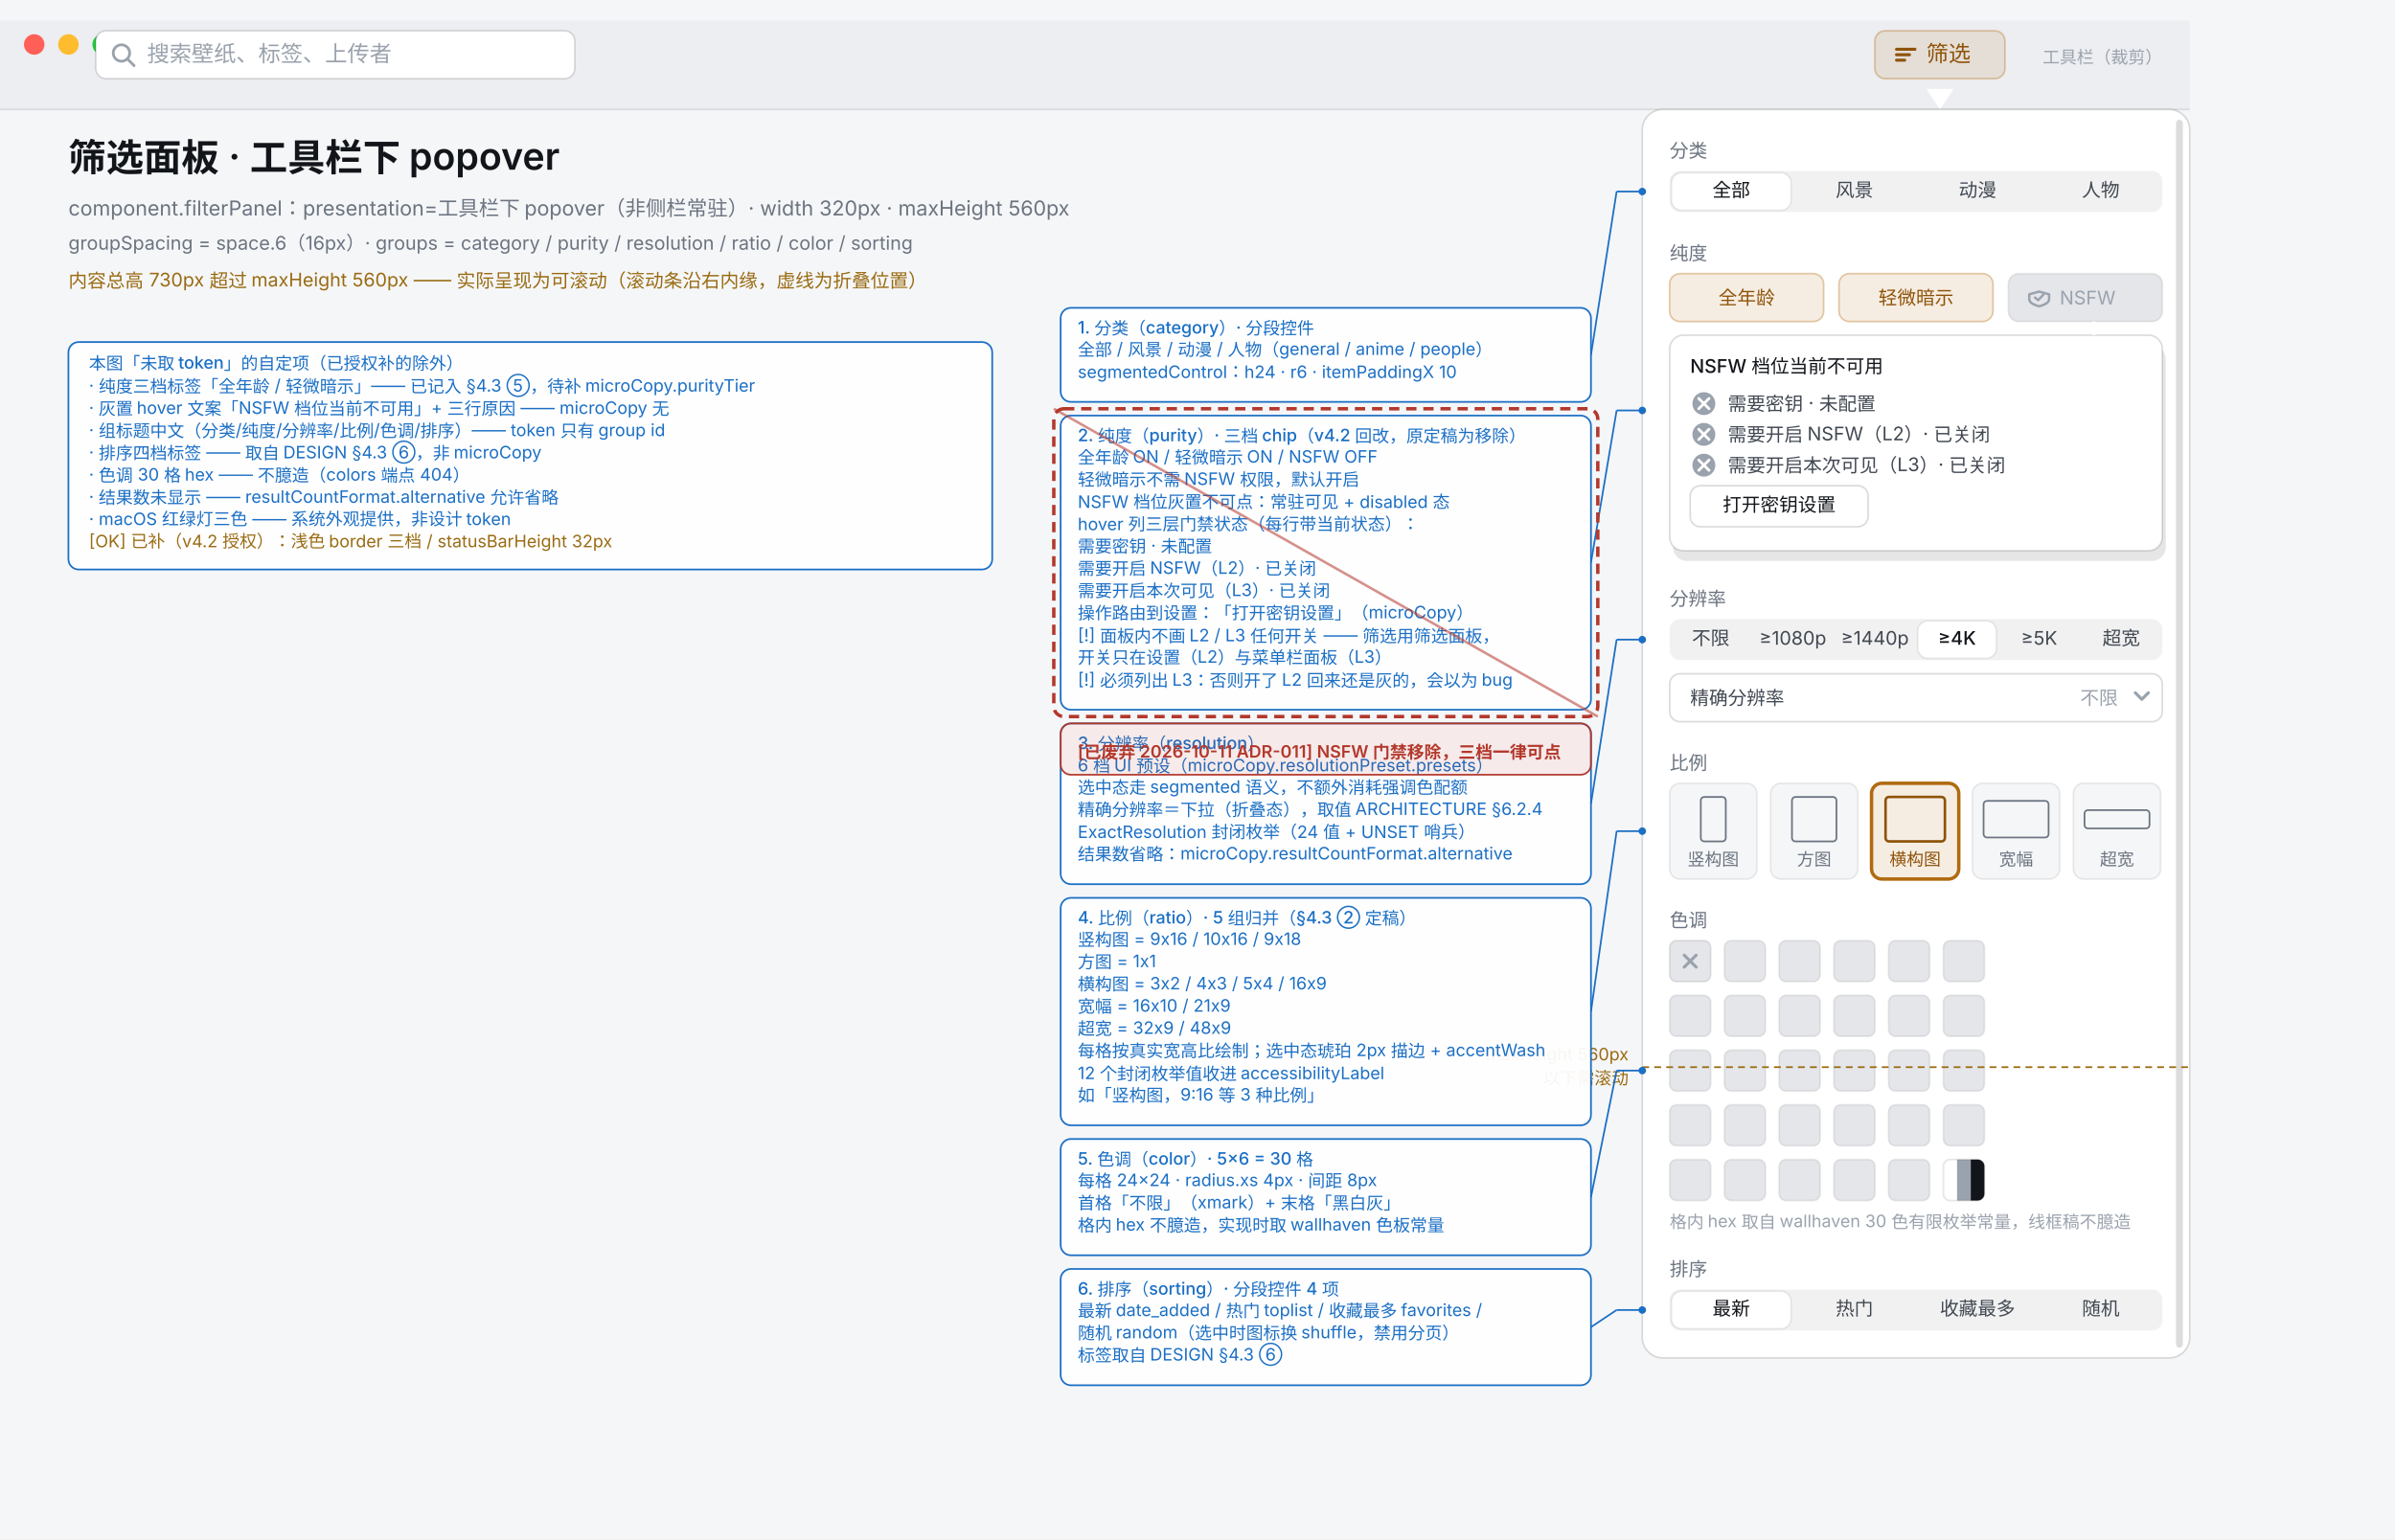
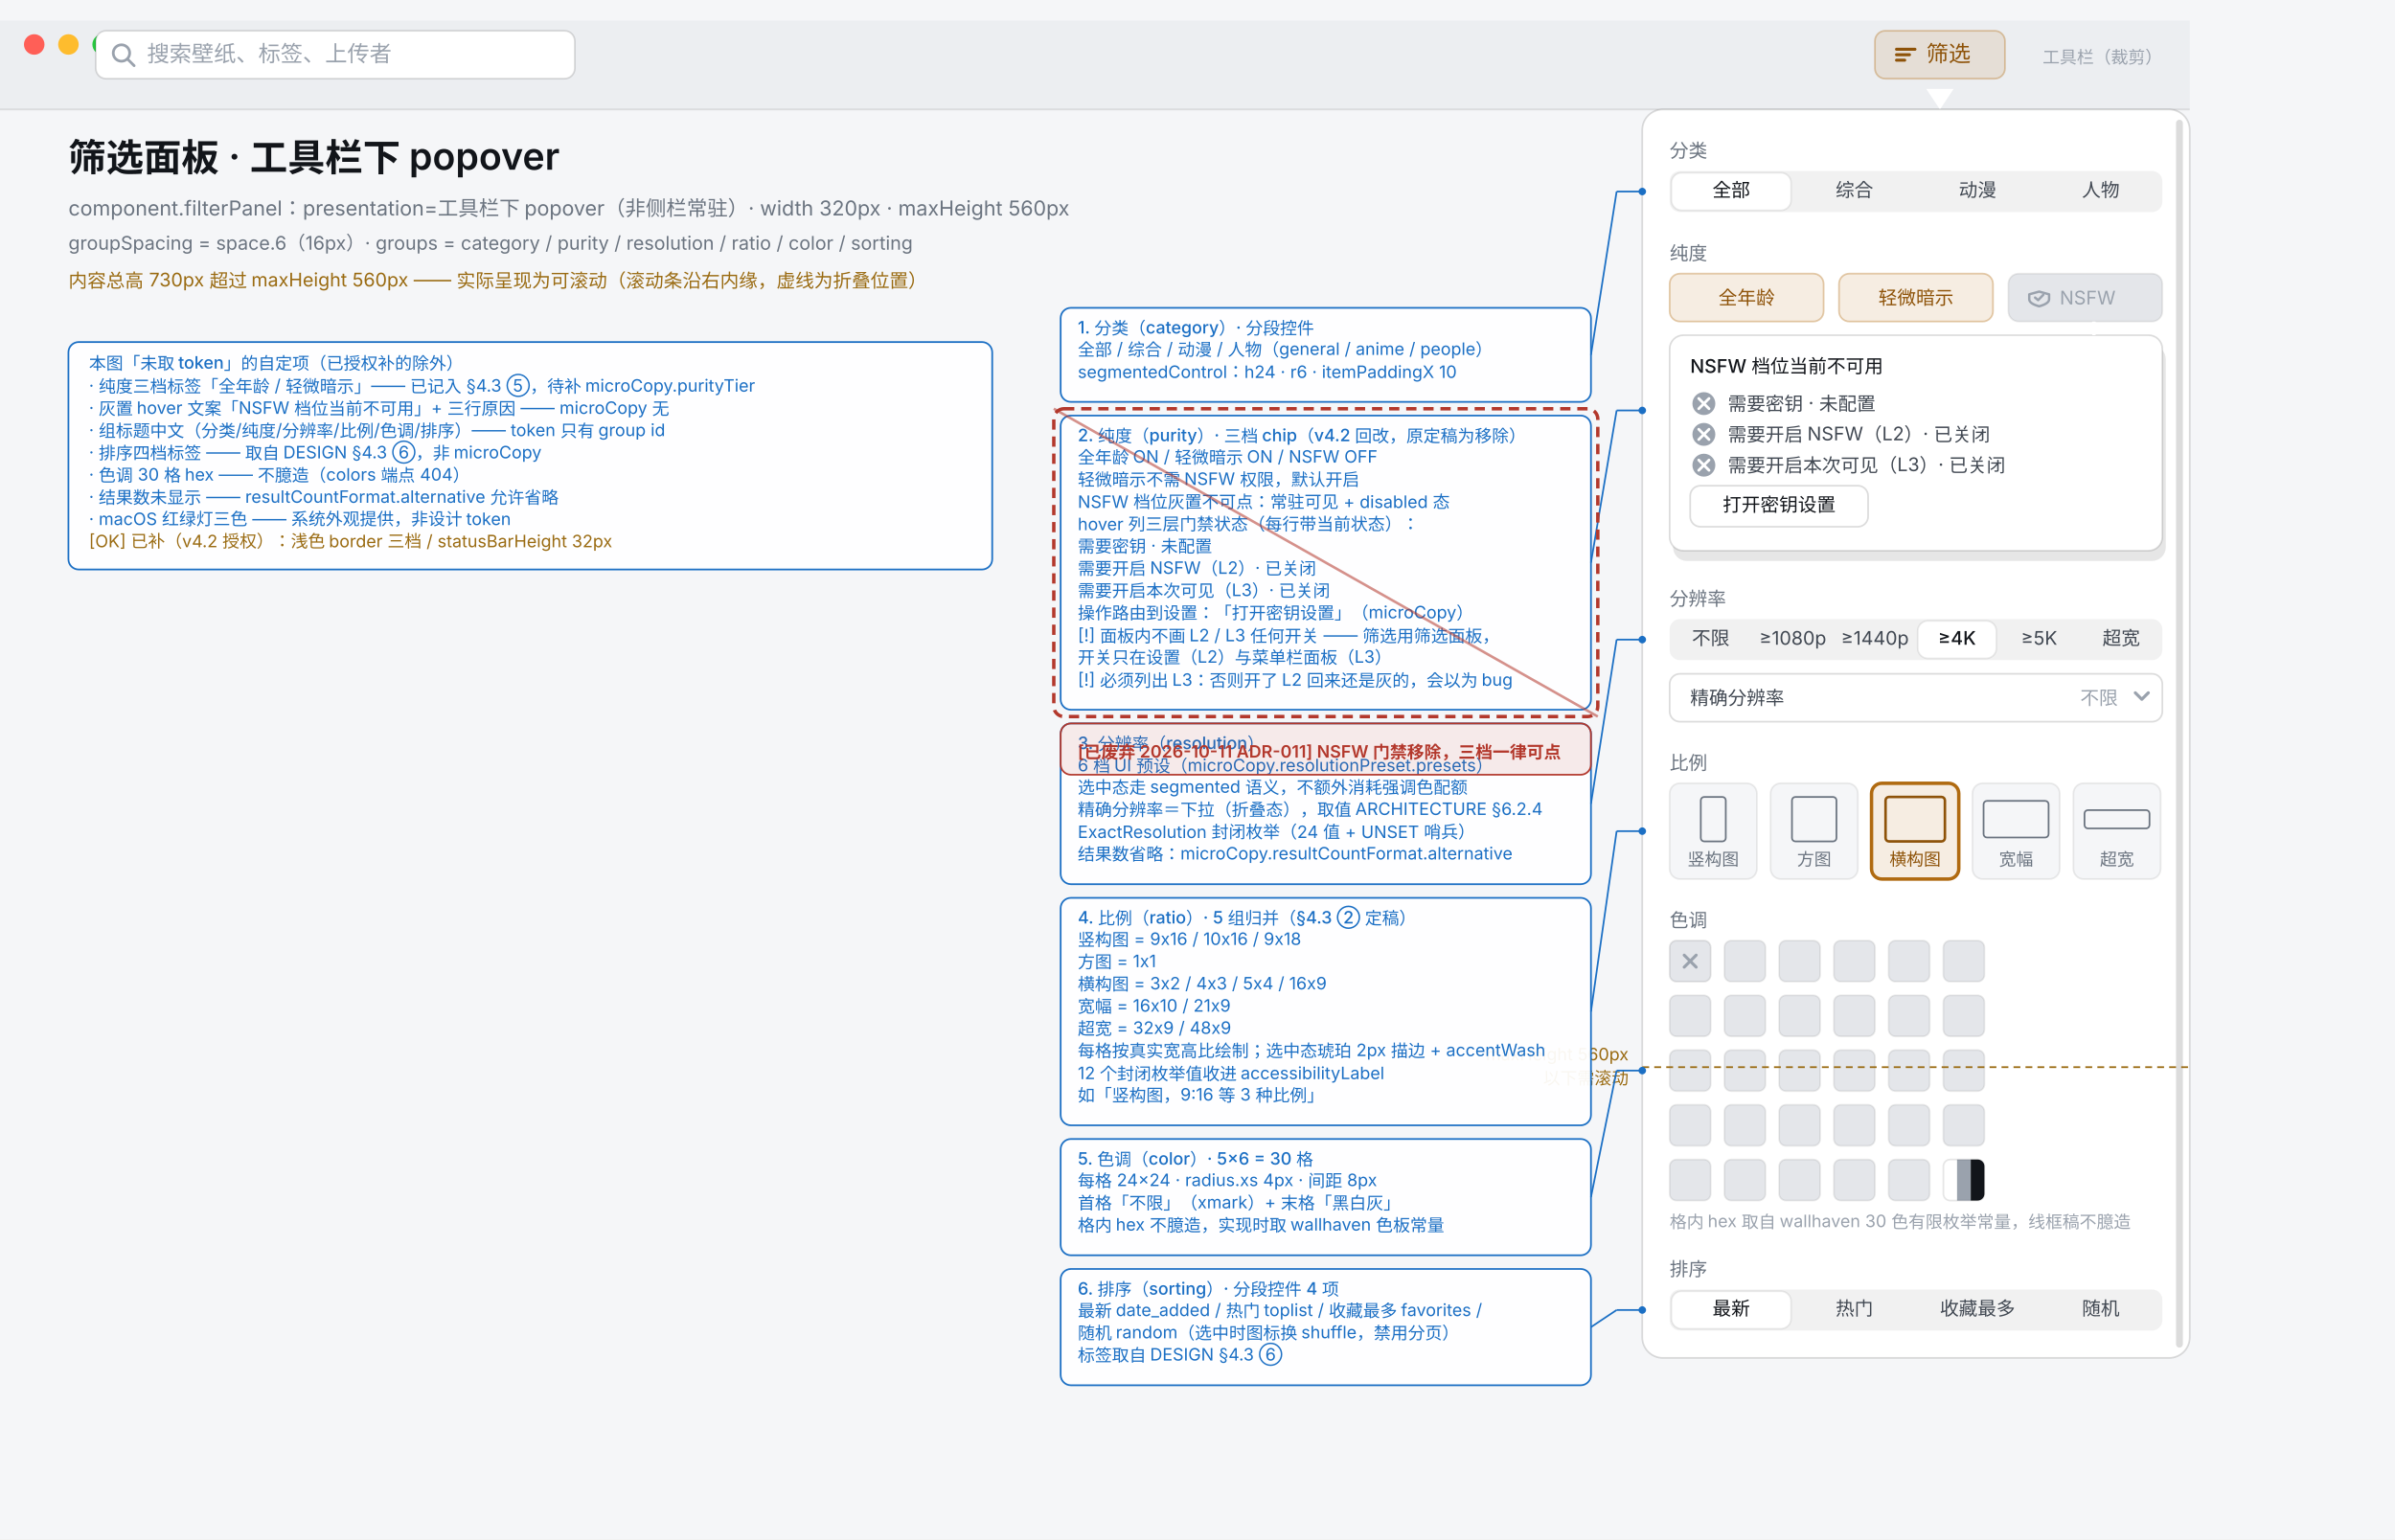
<svg xmlns="http://www.w3.org/2000/svg" width="1400" height="900" viewBox="0 0 1400 900">
  <rect width="1400" height="900" fill="#F5F6F8" />
  <rect x="0.0" y="0.0" width="1400.0" height="900.0" fill="#F5F6F8" />
  <rect x="0.0" y="12.0" width="1280.0" height="52.0" fill="#ECEEF1" />
  <line x1="0.0" y1="64.0" x2="1280.0" y2="64.0" stroke="#000000" stroke-width="1" stroke-opacity="0.1" />
  <circle cx="20" cy="26" r="6" fill="#FF5F57" />
  <circle cx="40" cy="26" r="6" fill="#FEBC2E" />
  <circle cx="60" cy="26" r="6" fill="#28C840" />
  <rect x="56.0" y="18.0" width="280.0" height="28.0" rx="6" fill="#FFFFFF" stroke="#000000" stroke-width="1" stroke-opacity="0.14" />
  <circle cx="71.0" cy="31.0" r="4.8" fill="none" stroke="#9AA2AD" stroke-width="1.6" />
  <line x1="74.6" y1="34.6" x2="78.4" y2="38.4" stroke="#9AA2AD" stroke-width="1.6" stroke-linecap="round" />
  <text x="86.0" y="36.0" font-family="-apple-system, 'SF Pro Text', 'PingFang SC', 'Helvetica Neue', sans-serif" font-size="13" font-weight="400" fill="#9AA2AD" text-anchor="start">搜索壁纸、标签、上传者</text>
  <rect x="1096.0" y="18.0" width="76.0" height="28.0" rx="6" fill="#B06A10" fill-opacity="0.12" stroke="#B06A10" stroke-width="1" stroke-opacity="0.34" />
  <line x1="1108.6" y1="28.8" x2="1119.4" y2="28.8" stroke="#8E5309" stroke-width="1.76" stroke-linecap="round" />
  <line x1="1108.6" y1="32.0" x2="1116.2" y2="32.0" stroke="#8E5309" stroke-width="1.76" stroke-linecap="round" />
  <line x1="1108.6" y1="35.2" x2="1113.4" y2="35.2" stroke="#8E5309" stroke-width="1.76" stroke-linecap="round" />
  <text x="1126.0" y="36.0" font-family="-apple-system, 'SF Pro Text', 'PingFang SC', 'Helvetica Neue', sans-serif" font-size="13" font-weight="510" fill="#8E5309" text-anchor="start">筛选</text>
  <text x="1264.0" y="37.0" font-family="-apple-system, 'SF Pro Text', 'PingFang SC', 'Helvetica Neue', sans-serif" font-size="10" font-weight="400" fill="#9AA2AD" text-anchor="end">工具栏（裁剪）</text>
  <path d="M1126,52 L1142,52 L1134,64 Z" fill="#FFFFFF" />
  <rect x="960.0" y="64.0" width="320.0" height="730.0" rx="12" fill="#FFFFFF" stroke="#000000" stroke-width="1" stroke-opacity="0.14" />
  <rect x="1272.0" y="70.0" width="4.0" height="718.0" rx="2" fill="#000000" fill-opacity="0.14" />
  <text x="976.0" y="92.0" font-family="-apple-system, 'SF Pro Text', 'PingFang SC', 'Helvetica Neue', sans-serif" font-size="11" font-weight="510" fill="#6B7480" text-anchor="start">分类</text>
  <rect x="976.0" y="100.0" width="288.0" height="24.0" rx="6" fill="#12151A" fill-opacity="0.06" />
  <rect x="977.0" y="101.0" width="70.0" height="22.0" rx="6" fill="#FFFFFF" stroke="#000000" stroke-width="1" stroke-opacity="0.08" />
  <text x="1012.0" y="115.0" font-family="-apple-system, 'SF Pro Text', 'PingFang SC', 'Helvetica Neue', sans-serif" font-size="11" font-weight="510" fill="#12151A" text-anchor="middle">全部</text>
-   <text x="1084.0" y="115.0" font-family="-apple-system, 'SF Pro Text', 'PingFang SC', 'Helvetica Neue', sans-serif" font-size="11" font-weight="400" fill="#414852" text-anchor="middle">风景</text>
+   <text x="1084.0" y="115.0" font-family="-apple-system, 'SF Pro Text', 'PingFang SC', 'Helvetica Neue', sans-serif" font-size="11" font-weight="400" fill="#414852" text-anchor="middle">综合</text>
  <text x="1156.0" y="115.0" font-family="-apple-system, 'SF Pro Text', 'PingFang SC', 'Helvetica Neue', sans-serif" font-size="11" font-weight="400" fill="#414852" text-anchor="middle">动漫</text>
  <text x="1228.0" y="115.0" font-family="-apple-system, 'SF Pro Text', 'PingFang SC', 'Helvetica Neue', sans-serif" font-size="11" font-weight="400" fill="#414852" text-anchor="middle">人物</text>
  <text x="976.0" y="152.0" font-family="-apple-system, 'SF Pro Text', 'PingFang SC', 'Helvetica Neue', sans-serif" font-size="11" font-weight="510" fill="#6B7480" text-anchor="start">纯度</text>
  <rect x="976.0" y="160.0" width="90.0" height="28.0" rx="6" fill="#B06A10" fill-opacity="0.12" stroke="#B06A10" stroke-width="1" stroke-opacity="0.34" />
  <text x="1021.0" y="178.0" font-family="-apple-system, 'SF Pro Text', 'PingFang SC', 'Helvetica Neue', sans-serif" font-size="11" font-weight="510" fill="#8E5309" text-anchor="middle">全年龄</text>
  <rect x="1075.0" y="160.0" width="90.0" height="28.0" rx="6" fill="#B06A10" fill-opacity="0.12" stroke="#B06A10" stroke-width="1" stroke-opacity="0.34" />
  <text x="1120.0" y="178.0" font-family="-apple-system, 'SF Pro Text', 'PingFang SC', 'Helvetica Neue', sans-serif" font-size="11" font-weight="510" fill="#8E5309" text-anchor="middle">轻微暗示</text>
  <rect x="1174.0" y="160.0" width="90.0" height="28.0" rx="6" fill="#E4E6EA" stroke="#000000" stroke-width="1" stroke-opacity="0.08" />
  <path d="M1192.0,170.5 L1197.8,172.1 L1197.8,175.0 Q1197.8,177.5 1192.0,179.1 Q1186.2,177.5 1186.2,175.0 L1186.2,172.1 Z" fill="none" stroke="#9AA2AD" stroke-width="1.4" stroke-linejoin="round" />
  <path d="M1189.6,174.0 L1191.4,175.5 L1194.4,172.4" fill="none" stroke="#9AA2AD" stroke-width="1.4" stroke-linecap="round" stroke-linejoin="round" />
  <text x="1204.0" y="178.0" font-family="-apple-system, 'SF Pro Text', 'PingFang SC', 'Helvetica Neue', sans-serif" font-size="11" font-weight="400" fill="#9AA2AD" text-anchor="start">NSFW</text>
  <rect x="978.0" y="202.0" width="288.0" height="126.0" rx="8" fill="#000000" fill-opacity="0.1" />
  <rect x="976.0" y="196.0" width="288.0" height="126.0" rx="8" fill="#FFFFFF" stroke="#000000" stroke-width="1" stroke-opacity="0.14" />
  <text x="988.0" y="218.0" font-family="-apple-system, 'SF Pro Text', 'PingFang SC', 'Helvetica Neue', sans-serif" font-size="11" font-weight="510" fill="#12151A" text-anchor="start">NSFW 档位当前不可用</text>
  <circle cx="996.0" cy="236.0" r="6.7" fill="#9AA2AD" />
  <line x1="993.0" y1="233.0" x2="999.0" y2="239.0" stroke="#FFFFFF" stroke-width="1.6" stroke-linecap="round" />
  <line x1="999.0" y1="233.0" x2="993.0" y2="239.0" stroke="#FFFFFF" stroke-width="1.6" stroke-linecap="round" />
  <text x="1010.0" y="240.0" font-family="-apple-system, 'SF Pro Text', 'PingFang SC', 'Helvetica Neue', sans-serif" font-size="11" font-weight="400" fill="#414852" text-anchor="start">需要密钥 · 未配置</text>
  <circle cx="996.0" cy="254.0" r="6.7" fill="#9AA2AD" />
  <line x1="993.0" y1="251.0" x2="999.0" y2="257.0" stroke="#FFFFFF" stroke-width="1.6" stroke-linecap="round" />
  <line x1="999.0" y1="251.0" x2="993.0" y2="257.0" stroke="#FFFFFF" stroke-width="1.6" stroke-linecap="round" />
  <text x="1010.0" y="258.0" font-family="-apple-system, 'SF Pro Text', 'PingFang SC', 'Helvetica Neue', sans-serif" font-size="11" font-weight="400" fill="#414852" text-anchor="start">需要开启 NSFW（L2）· 已关闭</text>
  <circle cx="996.0" cy="272.0" r="6.7" fill="#9AA2AD" />
  <line x1="993.0" y1="269.0" x2="999.0" y2="275.0" stroke="#FFFFFF" stroke-width="1.6" stroke-linecap="round" />
  <line x1="999.0" y1="269.0" x2="993.0" y2="275.0" stroke="#FFFFFF" stroke-width="1.6" stroke-linecap="round" />
  <text x="1010.0" y="276.0" font-family="-apple-system, 'SF Pro Text', 'PingFang SC', 'Helvetica Neue', sans-serif" font-size="11" font-weight="400" fill="#414852" text-anchor="start">需要开启本次可见（L3）· 已关闭</text>
  <rect x="988.0" y="284.0" width="104.0" height="24.0" rx="6" fill="#FFFFFF" stroke="#000000" stroke-width="1" stroke-opacity="0.14" />
  <text x="1040.0" y="299.0" font-family="-apple-system, 'SF Pro Text', 'PingFang SC', 'Helvetica Neue', sans-serif" font-size="11" font-weight="510" fill="#12151A" text-anchor="middle">打开密钥设置</text>
  <line x1="1224.0" y1="188.0" x2="1224.0" y2="196.0" stroke="#FFFFFF" stroke-width="2" />
  <text x="976.0" y="354.0" font-family="-apple-system, 'SF Pro Text', 'PingFang SC', 'Helvetica Neue', sans-serif" font-size="11" font-weight="510" fill="#6B7480" text-anchor="start">分辨率</text>
  <rect x="976.0" y="362.0" width="288.0" height="24.0" rx="6" fill="#12151A" fill-opacity="0.06" />
  <text x="1000.0" y="377.0" font-family="-apple-system, 'SF Pro Text', 'PingFang SC', 'Helvetica Neue', sans-serif" font-size="11" font-weight="400" fill="#414852" text-anchor="middle">不限</text>
  <text x="1048.0" y="377.0" font-family="-apple-system, 'SF Pro Text', 'PingFang SC', 'Helvetica Neue', sans-serif" font-size="11" font-weight="400" fill="#414852" text-anchor="middle">≥1080p</text>
  <text x="1096.0" y="377.0" font-family="-apple-system, 'SF Pro Text', 'PingFang SC', 'Helvetica Neue', sans-serif" font-size="11" font-weight="400" fill="#414852" text-anchor="middle">≥1440p</text>
  <rect x="1121.0" y="363.0" width="46.0" height="22.0" rx="6" fill="#FFFFFF" stroke="#000000" stroke-width="1" stroke-opacity="0.08" />
  <text x="1144.0" y="377.0" font-family="-apple-system, 'SF Pro Text', 'PingFang SC', 'Helvetica Neue', sans-serif" font-size="11" font-weight="510" fill="#12151A" text-anchor="middle">≥4K</text>
  <text x="1192.0" y="377.0" font-family="-apple-system, 'SF Pro Text', 'PingFang SC', 'Helvetica Neue', sans-serif" font-size="11" font-weight="400" fill="#414852" text-anchor="middle">≥5K</text>
  <text x="1240.0" y="377.0" font-family="-apple-system, 'SF Pro Text', 'PingFang SC', 'Helvetica Neue', sans-serif" font-size="11" font-weight="400" fill="#414852" text-anchor="middle">超宽</text>
  <rect x="976.0" y="394.0" width="288.0" height="28.0" rx="6" fill="#FFFFFF" stroke="#000000" stroke-width="1" stroke-opacity="0.14" />
  <text x="988.0" y="412.0" font-family="-apple-system, 'SF Pro Text', 'PingFang SC', 'Helvetica Neue', sans-serif" font-size="11" font-weight="400" fill="#414852" text-anchor="start">精确分辨率</text>
  <text x="1238.0" y="412.0" font-family="-apple-system, 'SF Pro Text', 'PingFang SC', 'Helvetica Neue', sans-serif" font-size="11" font-weight="400" fill="#9AA2AD" text-anchor="end">不限</text>
  <path d="M1248.2,405.1 L1252.0,408.9 L1255.8,405.1" fill="none" stroke="#9AA2AD" stroke-width="1.8" stroke-linecap="round" stroke-linejoin="round" />
  <text x="976.0" y="450.0" font-family="-apple-system, 'SF Pro Text', 'PingFang SC', 'Helvetica Neue', sans-serif" font-size="11" font-weight="510" fill="#6B7480" text-anchor="start">比例</text>
  <rect x="976.0" y="458.0" width="51.0" height="56.0" rx="6" fill="#F5F6F8" fill-opacity="1.0" stroke="#000000" stroke-width="1" stroke-opacity="0.08" />
  <rect x="994.2" y="466.0" width="14.6" height="26.0" rx="2" fill="none" stroke="#6B7480" stroke-width="1" />
  <text x="1001.5" y="506.0" font-family="-apple-system, 'SF Pro Text', 'PingFang SC', 'Helvetica Neue', sans-serif" font-size="10" font-weight="400" fill="#6B7480" text-anchor="middle">竖构图</text>
  <rect x="1035.0" y="458.0" width="51.0" height="56.0" rx="6" fill="#F5F6F8" fill-opacity="1.0" stroke="#000000" stroke-width="1" stroke-opacity="0.08" />
  <rect x="1047.5" y="466.0" width="26.0" height="26.0" rx="2" fill="none" stroke="#6B7480" stroke-width="1" />
  <text x="1060.5" y="506.0" font-family="-apple-system, 'SF Pro Text', 'PingFang SC', 'Helvetica Neue', sans-serif" font-size="10" font-weight="400" fill="#6B7480" text-anchor="middle">方图</text>
  <rect x="1094.0" y="458.0" width="51.0" height="56.0" rx="6" fill="#B06A10" fill-opacity="0.12" stroke="#B06A10" stroke-width="2" stroke-opacity="1.0" />
  <rect x="1102.2" y="466.0" width="34.7" height="26.0" rx="2" fill="none" stroke="#8E5309" stroke-width="1.5" />
  <text x="1119.5" y="506.0" font-family="-apple-system, 'SF Pro Text', 'PingFang SC', 'Helvetica Neue', sans-serif" font-size="10" font-weight="510" fill="#8E5309" text-anchor="middle">横构图</text>
  <rect x="1153.0" y="458.0" width="51.0" height="56.0" rx="6" fill="#F5F6F8" fill-opacity="1.0" stroke="#000000" stroke-width="1" stroke-opacity="0.08" />
  <rect x="1159.5" y="468.3" width="38.0" height="21.4" rx="2" fill="none" stroke="#6B7480" stroke-width="1" />
  <text x="1178.5" y="506.0" font-family="-apple-system, 'SF Pro Text', 'PingFang SC', 'Helvetica Neue', sans-serif" font-size="10" font-weight="400" fill="#6B7480" text-anchor="middle">宽幅</text>
  <rect x="1212.0" y="458.0" width="51.0" height="56.0" rx="6" fill="#F5F6F8" fill-opacity="1.0" stroke="#000000" stroke-width="1" stroke-opacity="0.08" />
  <rect x="1218.5" y="473.7" width="38.0" height="10.7" rx="2" fill="none" stroke="#6B7480" stroke-width="1" />
  <text x="1237.5" y="506.0" font-family="-apple-system, 'SF Pro Text', 'PingFang SC', 'Helvetica Neue', sans-serif" font-size="10" font-weight="400" fill="#6B7480" text-anchor="middle">超宽</text>
  <text x="976.0" y="542.0" font-family="-apple-system, 'SF Pro Text', 'PingFang SC', 'Helvetica Neue', sans-serif" font-size="11" font-weight="510" fill="#6B7480" text-anchor="start">色调</text>
  <rect x="976.0" y="550.0" width="24.0" height="24.0" rx="4" fill="#E4E6EA" stroke="#000000" stroke-width="1" stroke-opacity="0.1" />
  <line x1="984.5" y1="558.5" x2="991.5" y2="565.5" stroke="#9AA2AD" stroke-width="1.76" stroke-linecap="round" />
  <line x1="991.5" y1="558.5" x2="984.5" y2="565.5" stroke="#9AA2AD" stroke-width="1.76" stroke-linecap="round" />
  <rect x="1008.0" y="550.0" width="24.0" height="24.0" rx="4" fill="#E4E6EA" stroke="#000000" stroke-width="1" stroke-opacity="0.08" />
  <rect x="1040.0" y="550.0" width="24.0" height="24.0" rx="4" fill="#E4E6EA" stroke="#000000" stroke-width="1" stroke-opacity="0.08" />
  <rect x="1072.0" y="550.0" width="24.0" height="24.0" rx="4" fill="#E4E6EA" stroke="#000000" stroke-width="1" stroke-opacity="0.08" />
  <rect x="1104.0" y="550.0" width="24.0" height="24.0" rx="4" fill="#E4E6EA" stroke="#000000" stroke-width="1" stroke-opacity="0.08" />
  <rect x="1136.0" y="550.0" width="24.0" height="24.0" rx="4" fill="#E4E6EA" stroke="#000000" stroke-width="1" stroke-opacity="0.08" />
  <rect x="976.0" y="582.0" width="24.0" height="24.0" rx="4" fill="#E4E6EA" stroke="#000000" stroke-width="1" stroke-opacity="0.08" />
  <rect x="1008.0" y="582.0" width="24.0" height="24.0" rx="4" fill="#E4E6EA" stroke="#000000" stroke-width="1" stroke-opacity="0.08" />
  <rect x="1040.0" y="582.0" width="24.0" height="24.0" rx="4" fill="#E4E6EA" stroke="#000000" stroke-width="1" stroke-opacity="0.08" />
  <rect x="1072.0" y="582.0" width="24.0" height="24.0" rx="4" fill="#E4E6EA" stroke="#000000" stroke-width="1" stroke-opacity="0.08" />
  <rect x="1104.0" y="582.0" width="24.0" height="24.0" rx="4" fill="#E4E6EA" stroke="#000000" stroke-width="1" stroke-opacity="0.08" />
  <rect x="1136.0" y="582.0" width="24.0" height="24.0" rx="4" fill="#E4E6EA" stroke="#000000" stroke-width="1" stroke-opacity="0.08" />
  <rect x="976.0" y="614.0" width="24.0" height="24.0" rx="4" fill="#E4E6EA" stroke="#000000" stroke-width="1" stroke-opacity="0.08" />
  <rect x="1008.0" y="614.0" width="24.0" height="24.0" rx="4" fill="#E4E6EA" stroke="#000000" stroke-width="1" stroke-opacity="0.08" />
  <rect x="1040.0" y="614.0" width="24.0" height="24.0" rx="4" fill="#E4E6EA" stroke="#000000" stroke-width="1" stroke-opacity="0.08" />
  <rect x="1072.0" y="614.0" width="24.0" height="24.0" rx="4" fill="#E4E6EA" stroke="#000000" stroke-width="1" stroke-opacity="0.08" />
  <rect x="1104.0" y="614.0" width="24.0" height="24.0" rx="4" fill="#E4E6EA" stroke="#000000" stroke-width="1" stroke-opacity="0.08" />
  <rect x="1136.0" y="614.0" width="24.0" height="24.0" rx="4" fill="#E4E6EA" stroke="#000000" stroke-width="1" stroke-opacity="0.08" />
  <rect x="976.0" y="646.0" width="24.0" height="24.0" rx="4" fill="#E4E6EA" stroke="#000000" stroke-width="1" stroke-opacity="0.08" />
  <rect x="1008.0" y="646.0" width="24.0" height="24.0" rx="4" fill="#E4E6EA" stroke="#000000" stroke-width="1" stroke-opacity="0.08" />
  <rect x="1040.0" y="646.0" width="24.0" height="24.0" rx="4" fill="#E4E6EA" stroke="#000000" stroke-width="1" stroke-opacity="0.08" />
  <rect x="1072.0" y="646.0" width="24.0" height="24.0" rx="4" fill="#E4E6EA" stroke="#000000" stroke-width="1" stroke-opacity="0.08" />
  <rect x="1104.0" y="646.0" width="24.0" height="24.0" rx="4" fill="#E4E6EA" stroke="#000000" stroke-width="1" stroke-opacity="0.08" />
  <rect x="1136.0" y="646.0" width="24.0" height="24.0" rx="4" fill="#E4E6EA" stroke="#000000" stroke-width="1" stroke-opacity="0.08" />
  <rect x="976.0" y="678.0" width="24.0" height="24.0" rx="4" fill="#E4E6EA" stroke="#000000" stroke-width="1" stroke-opacity="0.08" />
  <rect x="1008.0" y="678.0" width="24.0" height="24.0" rx="4" fill="#E4E6EA" stroke="#000000" stroke-width="1" stroke-opacity="0.08" />
  <rect x="1040.0" y="678.0" width="24.0" height="24.0" rx="4" fill="#E4E6EA" stroke="#000000" stroke-width="1" stroke-opacity="0.08" />
  <rect x="1072.0" y="678.0" width="24.0" height="24.0" rx="4" fill="#E4E6EA" stroke="#000000" stroke-width="1" stroke-opacity="0.08" />
  <rect x="1104.0" y="678.0" width="24.0" height="24.0" rx="4" fill="#E4E6EA" stroke="#000000" stroke-width="1" stroke-opacity="0.08" />
  <clipPath id="bw29">
    <rect x="1136.0" y="678.0" width="24.0" height="24.0" rx="4" fill="none" />
  </clipPath>
  <g clip-path="url(#bw29)">
    <rect x="1136.0" y="678.0" width="8.0" height="24.0" fill="#FFFFFF" />
    <rect x="1144.0" y="678.0" width="8.0" height="24.0" fill="#9AA2AD" />
    <rect x="1152.0" y="678.0" width="8.0" height="24.0" fill="#12151A" />
  </g>
  <rect x="1136.0" y="678.0" width="24.0" height="24.0" rx="4" fill="none" stroke="#000000" stroke-width="1" stroke-opacity="0.1" />
  <text x="976.0" y="718.0" font-family="-apple-system, 'SF Pro Text', 'PingFang SC', 'Helvetica Neue', sans-serif" font-size="10" font-weight="400" fill="#9AA2AD" text-anchor="start">格内 hex 取自 wallhaven 30 色有限枚举常量，线框稿不臆造</text>
  <text x="976.0" y="746.0" font-family="-apple-system, 'SF Pro Text', 'PingFang SC', 'Helvetica Neue', sans-serif" font-size="11" font-weight="510" fill="#6B7480" text-anchor="start">排序</text>
  <rect x="976.0" y="754.0" width="288.0" height="24.0" rx="6" fill="#12151A" fill-opacity="0.06" />
  <rect x="977.0" y="755.0" width="70.0" height="22.0" rx="6" fill="#FFFFFF" stroke="#000000" stroke-width="1" stroke-opacity="0.08" />
  <text x="1012.0" y="769.0" font-family="-apple-system, 'SF Pro Text', 'PingFang SC', 'Helvetica Neue', sans-serif" font-size="11" font-weight="510" fill="#12151A" text-anchor="middle">最新</text>
  <text x="1084.0" y="769.0" font-family="-apple-system, 'SF Pro Text', 'PingFang SC', 'Helvetica Neue', sans-serif" font-size="11" font-weight="400" fill="#414852" text-anchor="middle">热门</text>
  <text x="1156.0" y="769.0" font-family="-apple-system, 'SF Pro Text', 'PingFang SC', 'Helvetica Neue', sans-serif" font-size="11" font-weight="400" fill="#414852" text-anchor="middle">收藏最多</text>
  <text x="1228.0" y="769.0" font-family="-apple-system, 'SF Pro Text', 'PingFang SC', 'Helvetica Neue', sans-serif" font-size="11" font-weight="400" fill="#414852" text-anchor="middle">随机</text>
  <line x1="960.0" y1="624.0" x2="1280.0" y2="624.0" stroke="#9A6B12" stroke-width="1" stroke-dasharray="4 3" />
  <text x="952.0" y="620.0" font-family="-apple-system, 'SF Pro Text', 'PingFang SC', 'Helvetica Neue', sans-serif" font-size="10" font-weight="400" fill="#9A6B12" text-anchor="end">maxHeight 560px</text>
  <text x="952.0" y="634.0" font-family="-apple-system, 'SF Pro Text', 'PingFang SC', 'Helvetica Neue', sans-serif" font-size="10" font-weight="400" fill="#9A6B12" text-anchor="end">以下需滚动</text>
  <text x="40.0" y="100.0" font-family="-apple-system, 'SF Pro Display', 'PingFang SC', 'Helvetica Neue', sans-serif" font-size="22" font-weight="590" fill="#12151A" text-anchor="start">筛选面板 · 工具栏下 popover</text>
  <text x="40.0" y="126.0" font-family="-apple-system, 'SF Pro Text', 'PingFang SC', 'Helvetica Neue', sans-serif" font-size="12" font-weight="400" fill="#6B7480" text-anchor="start">component.filterPanel：presentation=工具栏下 popover（非侧栏常驻）· width 320px · maxHeight 560px</text>
  <text x="40.0" y="146.0" font-family="-apple-system, 'SF Pro Text', 'PingFang SC', 'Helvetica Neue', sans-serif" font-size="11" font-weight="400" fill="#6B7480" text-anchor="start">groupSpacing = space.6（16px）· groups = category / purity / resolution / ratio / color / sorting</text>
  <text x="40.0" y="168.0" font-family="-apple-system, 'SF Pro Text', 'PingFang SC', 'Helvetica Neue', sans-serif" font-size="11" font-weight="400" fill="#9A6B12" text-anchor="start">内容总高 730px 超过 maxHeight 560px —— 实际呈现为可滚动（滚动条沿右内缘，虚线为折叠位置）</text>
  <rect x="620.0" y="180.0" width="310.0" height="55.0" rx="6" fill="#FFFFFF" fill-opacity="0.94" stroke="#1B6FC4" stroke-width="1" />
  <text x="630.0" y="195.0" font-family="-apple-system, 'SF Pro Text', 'PingFang SC', 'Helvetica Neue', sans-serif" font-size="10" font-weight="510" fill="#1B6FC4" text-anchor="start">1. 分类（category）· 分段控件</text>
-   <text x="630.0" y="208.0" font-family="-apple-system, 'SF Pro Text', 'PingFang SC', 'Helvetica Neue', sans-serif" font-size="10" font-weight="400" fill="#1B6FC4" text-anchor="start">全部 / 风景 / 动漫 / 人物（general / anime / people）</text>
+   <text x="630.0" y="208.0" font-family="-apple-system, 'SF Pro Text', 'PingFang SC', 'Helvetica Neue', sans-serif" font-size="10" font-weight="400" fill="#1B6FC4" text-anchor="start">全部 / 综合 / 动漫 / 人物（general / anime / people）</text>
  <text x="630.0" y="221.0" font-family="-apple-system, 'SF Pro Text', 'PingFang SC', 'Helvetica Neue', sans-serif" font-size="10" font-weight="400" fill="#1B6FC4" text-anchor="start">segmentedControl：h24 · r6 · itemPaddingX 10</text>
  <line x1="930.0" y1="207.5" x2="945.0" y2="112.0" stroke="#1B6FC4" stroke-width="1" />
  <line x1="945.0" y1="112.0" x2="960.0" y2="112.0" stroke="#1B6FC4" stroke-width="1" />
  <circle cx="960" cy="112" r="2.2" fill="#1B6FC4" />
  <rect x="620.0" y="243.0" width="310.0" height="172.0" rx="6" fill="#FFFFFF" fill-opacity="0.94" stroke="#1B6FC4" stroke-width="1" />
  <text x="630.0" y="258.0" font-family="-apple-system, 'SF Pro Text', 'PingFang SC', 'Helvetica Neue', sans-serif" font-size="10" font-weight="510" fill="#1B6FC4" text-anchor="start">2. 纯度（purity）· 三档 chip（v4.2 回改，原定稿为移除）</text>
  <text x="630.0" y="271.0" font-family="-apple-system, 'SF Pro Text', 'PingFang SC', 'Helvetica Neue', sans-serif" font-size="10" font-weight="400" fill="#1B6FC4" text-anchor="start">全年龄 ON / 轻微暗示 ON / NSFW OFF</text>
  <text x="630.0" y="284.0" font-family="-apple-system, 'SF Pro Text', 'PingFang SC', 'Helvetica Neue', sans-serif" font-size="10" font-weight="400" fill="#1B6FC4" text-anchor="start">轻微暗示不需 NSFW 权限，默认开启</text>
  <text x="630.0" y="297.0" font-family="-apple-system, 'SF Pro Text', 'PingFang SC', 'Helvetica Neue', sans-serif" font-size="10" font-weight="400" fill="#1B6FC4" text-anchor="start">NSFW 档位灰置不可点：常驻可见 + disabled 态</text>
  <text x="630.0" y="310.0" font-family="-apple-system, 'SF Pro Text', 'PingFang SC', 'Helvetica Neue', sans-serif" font-size="10" font-weight="400" fill="#1B6FC4" text-anchor="start">  hover 列三层门禁状态（每行带当前状态）：</text>
  <text x="630.0" y="323.0" font-family="-apple-system, 'SF Pro Text', 'PingFang SC', 'Helvetica Neue', sans-serif" font-size="10" font-weight="400" fill="#1B6FC4" text-anchor="start">  需要密钥 · 未配置</text>
  <text x="630.0" y="336.0" font-family="-apple-system, 'SF Pro Text', 'PingFang SC', 'Helvetica Neue', sans-serif" font-size="10" font-weight="400" fill="#1B6FC4" text-anchor="start">  需要开启 NSFW（L2）· 已关闭</text>
  <text x="630.0" y="349.0" font-family="-apple-system, 'SF Pro Text', 'PingFang SC', 'Helvetica Neue', sans-serif" font-size="10" font-weight="400" fill="#1B6FC4" text-anchor="start">  需要开启本次可见（L3）· 已关闭</text>
  <text x="630.0" y="362.0" font-family="-apple-system, 'SF Pro Text', 'PingFang SC', 'Helvetica Neue', sans-serif" font-size="10" font-weight="400" fill="#1B6FC4" text-anchor="start">  操作路由到设置：「打开密钥设置」（microCopy）</text>
  <text x="630.0" y="375.0" font-family="-apple-system, 'SF Pro Text', 'PingFang SC', 'Helvetica Neue', sans-serif" font-size="10" font-weight="400" fill="#1B6FC4" text-anchor="start">[!] 面板内不画 L2 / L3 任何开关 —— 筛选用筛选面板，</text>
  <text x="630.0" y="388.0" font-family="-apple-system, 'SF Pro Text', 'PingFang SC', 'Helvetica Neue', sans-serif" font-size="10" font-weight="400" fill="#1B6FC4" text-anchor="start">     开关只在设置（L2）与菜单栏面板（L3）</text>
  <text x="630.0" y="401.0" font-family="-apple-system, 'SF Pro Text', 'PingFang SC', 'Helvetica Neue', sans-serif" font-size="10" font-weight="400" fill="#1B6FC4" text-anchor="start">[!] 必须列出 L3：否则开了 L2 回来还是灰的，会以为 bug</text>
  <line x1="930.0" y1="329.0" x2="945.0" y2="240.0" stroke="#1B6FC4" stroke-width="1" />
  <line x1="945.0" y1="240.0" x2="960.0" y2="240.0" stroke="#1B6FC4" stroke-width="1" />
  <circle cx="960" cy="240" r="2.2" fill="#1B6FC4" />
  <rect x="620.0" y="423.0" width="310.0" height="94.0" rx="6" fill="#FFFFFF" fill-opacity="0.94" stroke="#1B6FC4" stroke-width="1" />
  <text x="630.0" y="438.0" font-family="-apple-system, 'SF Pro Text', 'PingFang SC', 'Helvetica Neue', sans-serif" font-size="10" font-weight="510" fill="#1B6FC4" text-anchor="start">3. 分辨率（resolution）</text>
  <text x="630.0" y="451.0" font-family="-apple-system, 'SF Pro Text', 'PingFang SC', 'Helvetica Neue', sans-serif" font-size="10" font-weight="400" fill="#1B6FC4" text-anchor="start">6 档 UI 预设（microCopy.resolutionPreset.presets）</text>
  <text x="630.0" y="464.0" font-family="-apple-system, 'SF Pro Text', 'PingFang SC', 'Helvetica Neue', sans-serif" font-size="10" font-weight="400" fill="#1B6FC4" text-anchor="start">选中态走 segmented 语义，不额外消耗强调色配额</text>
  <text x="630.0" y="477.0" font-family="-apple-system, 'SF Pro Text', 'PingFang SC', 'Helvetica Neue', sans-serif" font-size="10" font-weight="400" fill="#1B6FC4" text-anchor="start">精确分辨率＝下拉（折叠态），取值 ARCHITECTURE §6.2.4</text>
  <text x="630.0" y="490.0" font-family="-apple-system, 'SF Pro Text', 'PingFang SC', 'Helvetica Neue', sans-serif" font-size="10" font-weight="400" fill="#1B6FC4" text-anchor="start">ExactResolution 封闭枚举（24 值 + UNSET 哨兵）</text>
  <text x="630.0" y="503.0" font-family="-apple-system, 'SF Pro Text', 'PingFang SC', 'Helvetica Neue', sans-serif" font-size="10" font-weight="400" fill="#1B6FC4" text-anchor="start">结果数省略：microCopy.resultCountFormat.alternative</text>
  <line x1="930.0" y1="470.0" x2="945.0" y2="374.0" stroke="#1B6FC4" stroke-width="1" />
  <line x1="945.0" y1="374.0" x2="960.0" y2="374.0" stroke="#1B6FC4" stroke-width="1" />
  <circle cx="960" cy="374" r="2.2" fill="#1B6FC4" />
  <rect x="620.0" y="525.0" width="310.0" height="133.0" rx="6" fill="#FFFFFF" fill-opacity="0.94" stroke="#1B6FC4" stroke-width="1" />
  <text x="630.0" y="540.0" font-family="-apple-system, 'SF Pro Text', 'PingFang SC', 'Helvetica Neue', sans-serif" font-size="10" font-weight="510" fill="#1B6FC4" text-anchor="start">4. 比例（ratio）· 5 组归并（§4.3 ② 定稿）</text>
  <text x="630.0" y="553.0" font-family="-apple-system, 'SF Pro Text', 'PingFang SC', 'Helvetica Neue', sans-serif" font-size="10" font-weight="400" fill="#1B6FC4" text-anchor="start">竖构图 = 9x16 / 10x16 / 9x18</text>
  <text x="630.0" y="566.0" font-family="-apple-system, 'SF Pro Text', 'PingFang SC', 'Helvetica Neue', sans-serif" font-size="10" font-weight="400" fill="#1B6FC4" text-anchor="start">方图 = 1x1</text>
  <text x="630.0" y="579.0" font-family="-apple-system, 'SF Pro Text', 'PingFang SC', 'Helvetica Neue', sans-serif" font-size="10" font-weight="400" fill="#1B6FC4" text-anchor="start">横构图 = 3x2 / 4x3 / 5x4 / 16x9</text>
  <text x="630.0" y="592.0" font-family="-apple-system, 'SF Pro Text', 'PingFang SC', 'Helvetica Neue', sans-serif" font-size="10" font-weight="400" fill="#1B6FC4" text-anchor="start">宽幅 = 16x10 / 21x9</text>
  <text x="630.0" y="605.0" font-family="-apple-system, 'SF Pro Text', 'PingFang SC', 'Helvetica Neue', sans-serif" font-size="10" font-weight="400" fill="#1B6FC4" text-anchor="start">超宽 = 32x9 / 48x9</text>
  <text x="630.0" y="618.0" font-family="-apple-system, 'SF Pro Text', 'PingFang SC', 'Helvetica Neue', sans-serif" font-size="10" font-weight="400" fill="#1B6FC4" text-anchor="start">每格按真实宽高比绘制；选中态琥珀 2px 描边 + accentWash</text>
  <text x="630.0" y="631.0" font-family="-apple-system, 'SF Pro Text', 'PingFang SC', 'Helvetica Neue', sans-serif" font-size="10" font-weight="400" fill="#1B6FC4" text-anchor="start">12 个封闭枚举值收进 accessibilityLabel</text>
  <text x="630.0" y="644.0" font-family="-apple-system, 'SF Pro Text', 'PingFang SC', 'Helvetica Neue', sans-serif" font-size="10" font-weight="400" fill="#1B6FC4" text-anchor="start">    如「竖构图，9:16 等 3 种比例」</text>
  <line x1="930.0" y1="591.5" x2="945.0" y2="486.0" stroke="#1B6FC4" stroke-width="1" />
  <line x1="945.0" y1="486.0" x2="960.0" y2="486.0" stroke="#1B6FC4" stroke-width="1" />
  <circle cx="960" cy="486" r="2.2" fill="#1B6FC4" />
  <rect x="620.0" y="666.0" width="310.0" height="68.0" rx="6" fill="#FFFFFF" fill-opacity="0.94" stroke="#1B6FC4" stroke-width="1" />
  <text x="630.0" y="681.0" font-family="-apple-system, 'SF Pro Text', 'PingFang SC', 'Helvetica Neue', sans-serif" font-size="10" font-weight="510" fill="#1B6FC4" text-anchor="start">5. 色调（color）· 5×6 = 30 格</text>
  <text x="630.0" y="694.0" font-family="-apple-system, 'SF Pro Text', 'PingFang SC', 'Helvetica Neue', sans-serif" font-size="10" font-weight="400" fill="#1B6FC4" text-anchor="start">每格 24×24 · radius.xs 4px · 间距 8px</text>
  <text x="630.0" y="707.0" font-family="-apple-system, 'SF Pro Text', 'PingFang SC', 'Helvetica Neue', sans-serif" font-size="10" font-weight="400" fill="#1B6FC4" text-anchor="start">首格「不限」（xmark）+ 末格「黑白灰」</text>
  <text x="630.0" y="720.0" font-family="-apple-system, 'SF Pro Text', 'PingFang SC', 'Helvetica Neue', sans-serif" font-size="10" font-weight="400" fill="#1B6FC4" text-anchor="start">格内 hex 不臆造，实现时取 wallhaven 色板常量</text>
  <line x1="930.0" y1="700.0" x2="945.0" y2="626.0" stroke="#1B6FC4" stroke-width="1" />
  <line x1="945.0" y1="626.0" x2="960.0" y2="626.0" stroke="#1B6FC4" stroke-width="1" />
  <circle cx="960" cy="626" r="2.2" fill="#1B6FC4" />
  <rect x="620.0" y="742.0" width="310.0" height="68.0" rx="6" fill="#FFFFFF" fill-opacity="0.94" stroke="#1B6FC4" stroke-width="1" />
  <text x="630.0" y="757.0" font-family="-apple-system, 'SF Pro Text', 'PingFang SC', 'Helvetica Neue', sans-serif" font-size="10" font-weight="510" fill="#1B6FC4" text-anchor="start">6. 排序（sorting）· 分段控件 4 项</text>
  <text x="630.0" y="770.0" font-family="-apple-system, 'SF Pro Text', 'PingFang SC', 'Helvetica Neue', sans-serif" font-size="10" font-weight="400" fill="#1B6FC4" text-anchor="start">最新 date_added / 热门 toplist / 收藏最多 favorites /</text>
  <text x="630.0" y="783.0" font-family="-apple-system, 'SF Pro Text', 'PingFang SC', 'Helvetica Neue', sans-serif" font-size="10" font-weight="400" fill="#1B6FC4" text-anchor="start">随机 random（选中时图标换 shuffle，禁用分页）</text>
  <text x="630.0" y="796.0" font-family="-apple-system, 'SF Pro Text', 'PingFang SC', 'Helvetica Neue', sans-serif" font-size="10" font-weight="400" fill="#1B6FC4" text-anchor="start">标签取自 DESIGN §4.3 ⑥</text>
  <line x1="930.0" y1="776.0" x2="945.0" y2="766.0" stroke="#1B6FC4" stroke-width="1" />
  <line x1="945.0" y1="766.0" x2="960.0" y2="766.0" stroke="#1B6FC4" stroke-width="1" />
  <circle cx="960" cy="766" r="2.2" fill="#1B6FC4" />
  <rect x="40.0" y="200.0" width="540.0" height="133.0" rx="6" fill="#FFFFFF" fill-opacity="0.94" stroke="#1B6FC4" stroke-width="1" />
  <text x="52.0" y="216.0" font-family="-apple-system, 'SF Pro Text', 'PingFang SC', 'Helvetica Neue', sans-serif" font-size="10" font-weight="510" fill="#1B6FC4" text-anchor="start">本图「未取 token」的自定项（已授权补的除外）</text>
  <text x="52.0" y="229.0" font-family="-apple-system, 'SF Pro Text', 'PingFang SC', 'Helvetica Neue', sans-serif" font-size="10" font-weight="400" fill="#1B6FC4" text-anchor="start">· 纯度三档标签「全年龄 / 轻微暗示」—— 已记入 §4.3 ⑤，待补 microCopy.purityTier</text>
  <text x="52.0" y="242.0" font-family="-apple-system, 'SF Pro Text', 'PingFang SC', 'Helvetica Neue', sans-serif" font-size="10" font-weight="400" fill="#1B6FC4" text-anchor="start">· 灰置 hover 文案「NSFW 档位当前不可用」+ 三行原因 —— microCopy 无</text>
  <text x="52.0" y="255.0" font-family="-apple-system, 'SF Pro Text', 'PingFang SC', 'Helvetica Neue', sans-serif" font-size="10" font-weight="400" fill="#1B6FC4" text-anchor="start">· 组标题中文（分类/纯度/分辨率/比例/色调/排序）—— token 只有 group id</text>
  <text x="52.0" y="268.0" font-family="-apple-system, 'SF Pro Text', 'PingFang SC', 'Helvetica Neue', sans-serif" font-size="10" font-weight="400" fill="#1B6FC4" text-anchor="start">· 排序四档标签 —— 取自 DESIGN §4.3 ⑥，非 microCopy</text>
  <text x="52.0" y="281.0" font-family="-apple-system, 'SF Pro Text', 'PingFang SC', 'Helvetica Neue', sans-serif" font-size="10" font-weight="400" fill="#1B6FC4" text-anchor="start">· 色调 30 格 hex —— 不臆造（colors 端点 404）</text>
  <text x="52.0" y="294.0" font-family="-apple-system, 'SF Pro Text', 'PingFang SC', 'Helvetica Neue', sans-serif" font-size="10" font-weight="400" fill="#1B6FC4" text-anchor="start">· 结果数未显示 —— resultCountFormat.alternative 允许省略</text>
  <text x="52.0" y="307.0" font-family="-apple-system, 'SF Pro Text', 'PingFang SC', 'Helvetica Neue', sans-serif" font-size="10" font-weight="400" fill="#1B6FC4" text-anchor="start">· macOS 红绿灯三色 —— 系统外观提供，非设计 token</text>
  <text x="52.0" y="320.0" font-family="-apple-system, 'SF Pro Text', 'PingFang SC', 'Helvetica Neue', sans-serif" font-size="10" font-weight="400" fill="#9A6B12" text-anchor="start">[OK] 已补（v4.2 授权）：浅色 border 三档 / statusBarHeight 32px</text>
  <rect x="616.0" y="239.0" width="318.0" height="180.0" rx="6" fill="none" stroke="#B3382C" stroke-width="2" stroke-dasharray="6 4" />
  <line x1="616.0" y1="239.0" x2="934.0" y2="419.0" stroke="#B3382C" stroke-width="1.5" stroke-opacity="0.55" />
  <rect x="620.0" y="423.0" width="310.0" height="30.0" rx="6" fill="#B3382C" fill-opacity="0.1" stroke="#B3382C" stroke-width="1" />
  <text x="630.0" y="443.0" font-family="-apple-system, 'SF Pro Text', 'PingFang SC', 'Helvetica Neue', sans-serif" font-size="10" font-weight="590" fill="#B3382C" text-anchor="start">[已废弃 2026-10-11 ADR-011] NSFW 门禁移除，三档一律可点</text>
</svg>
